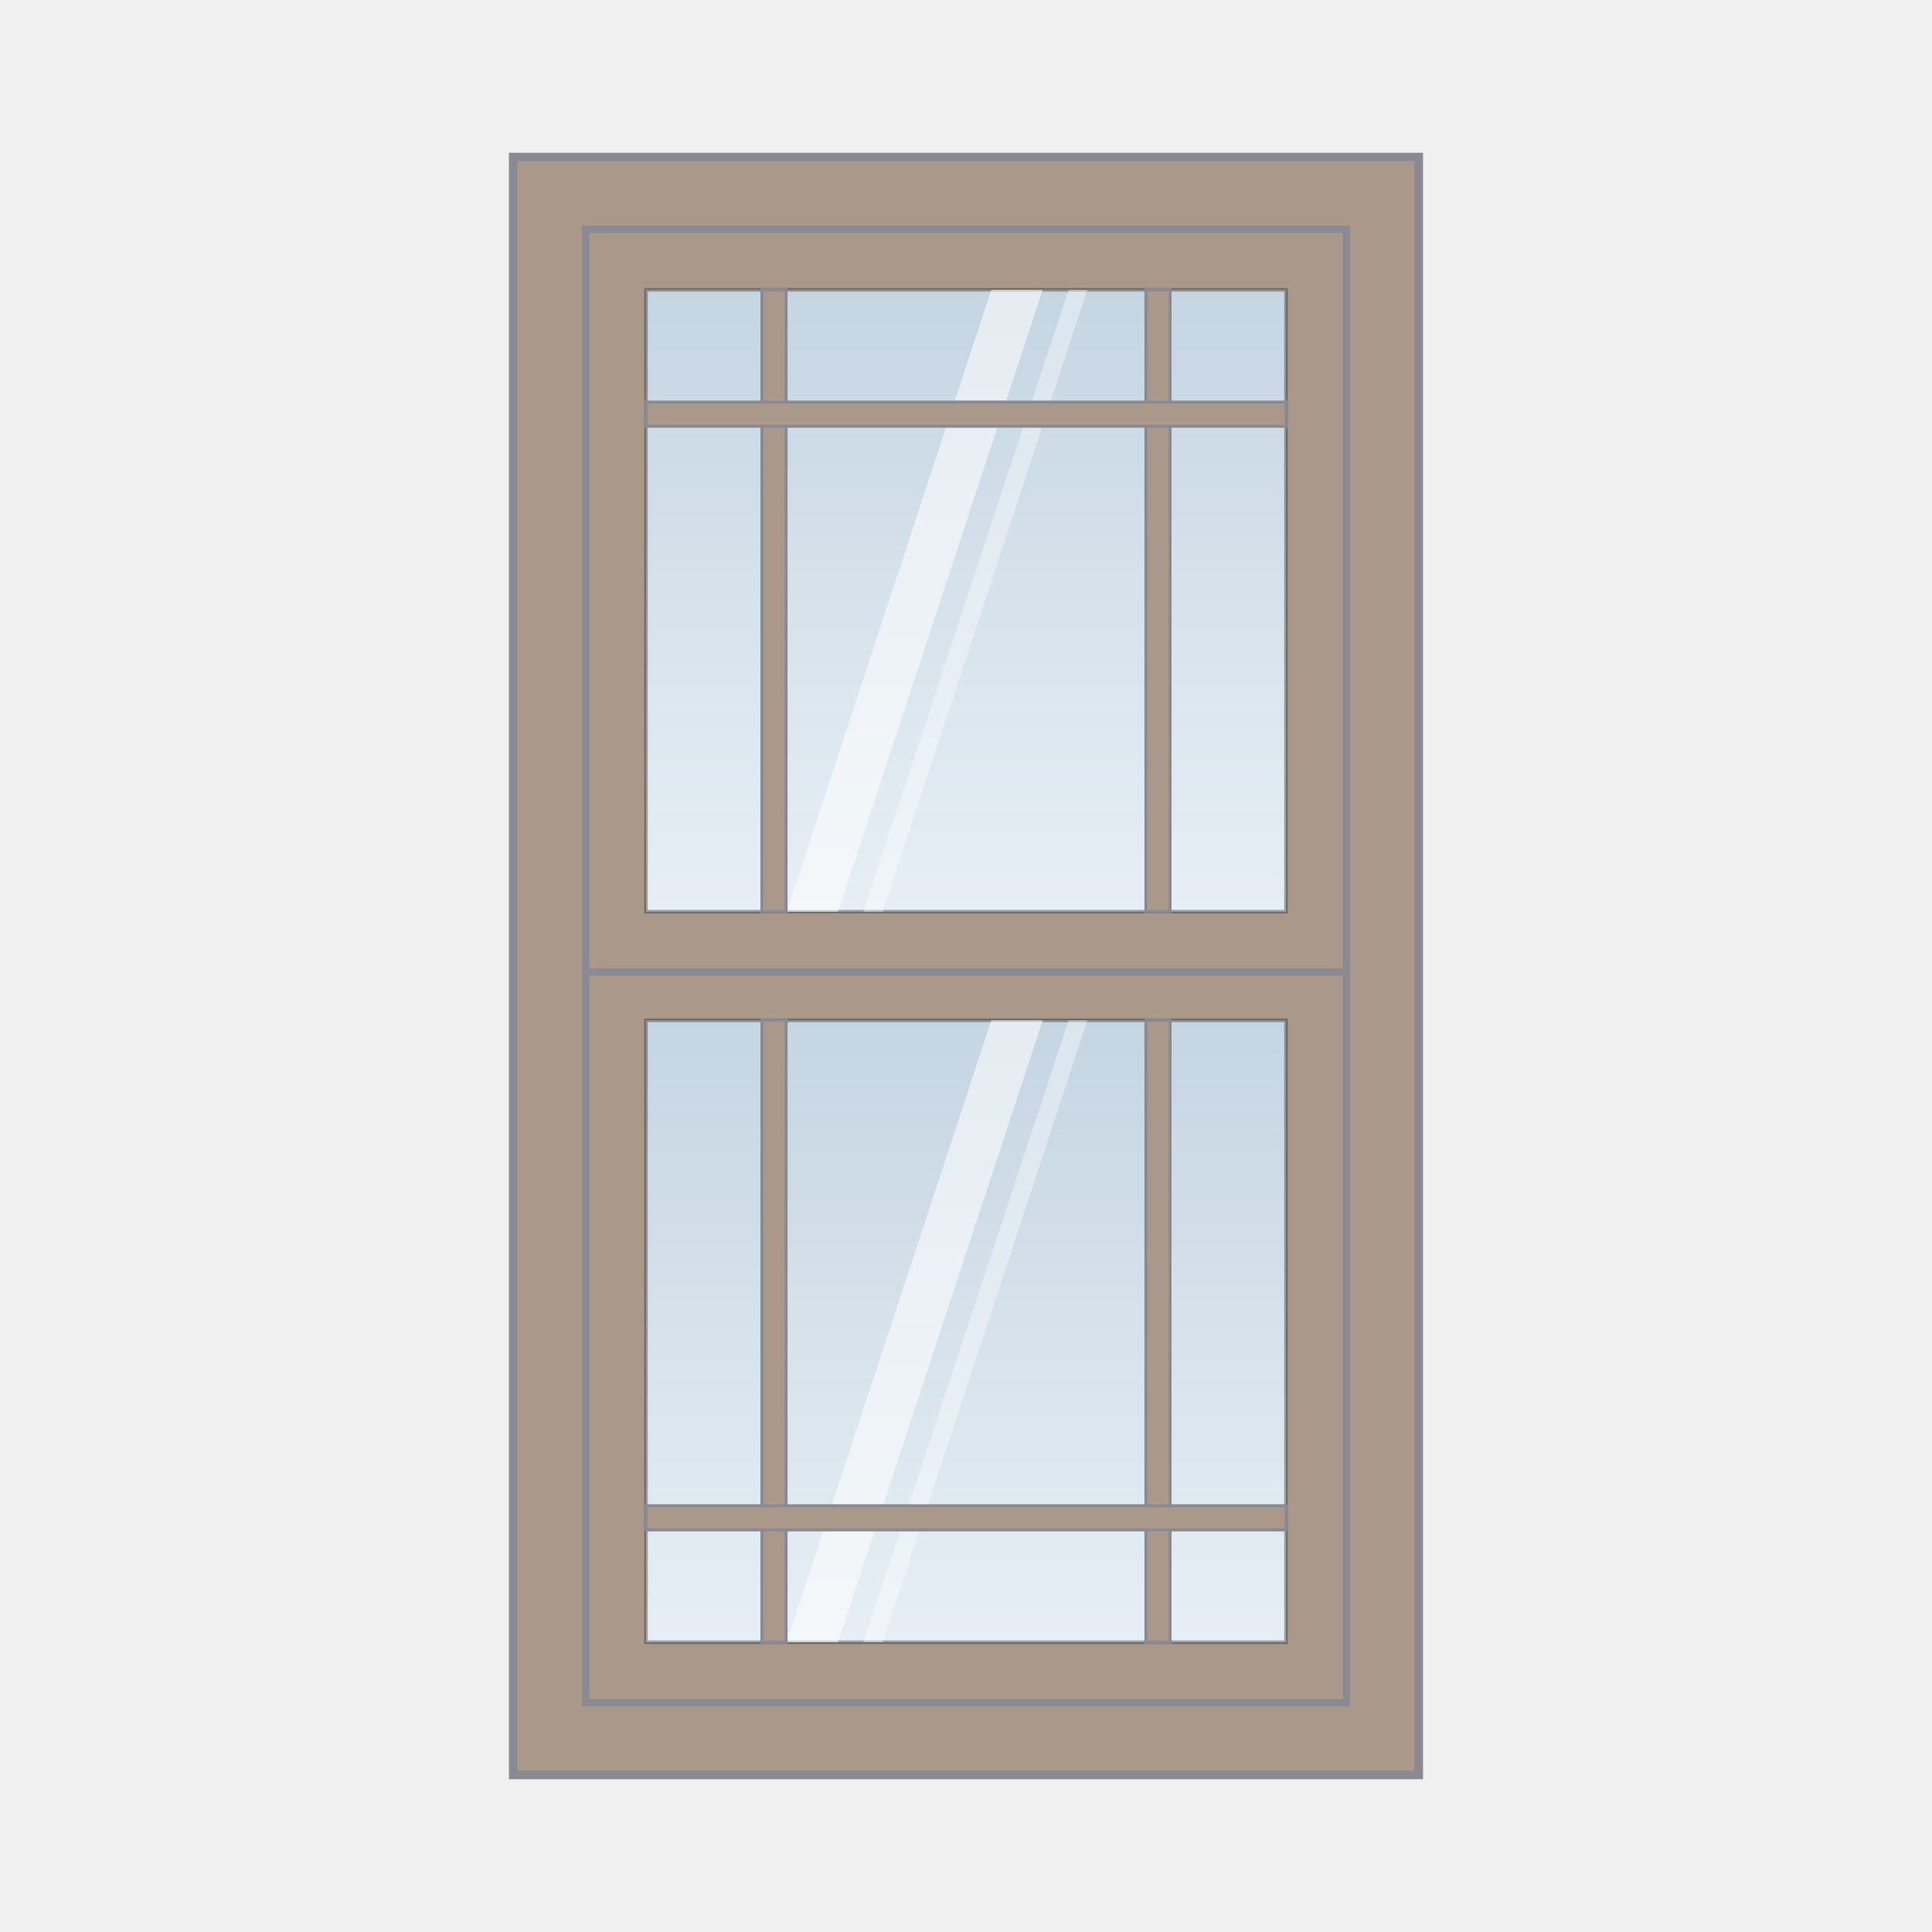
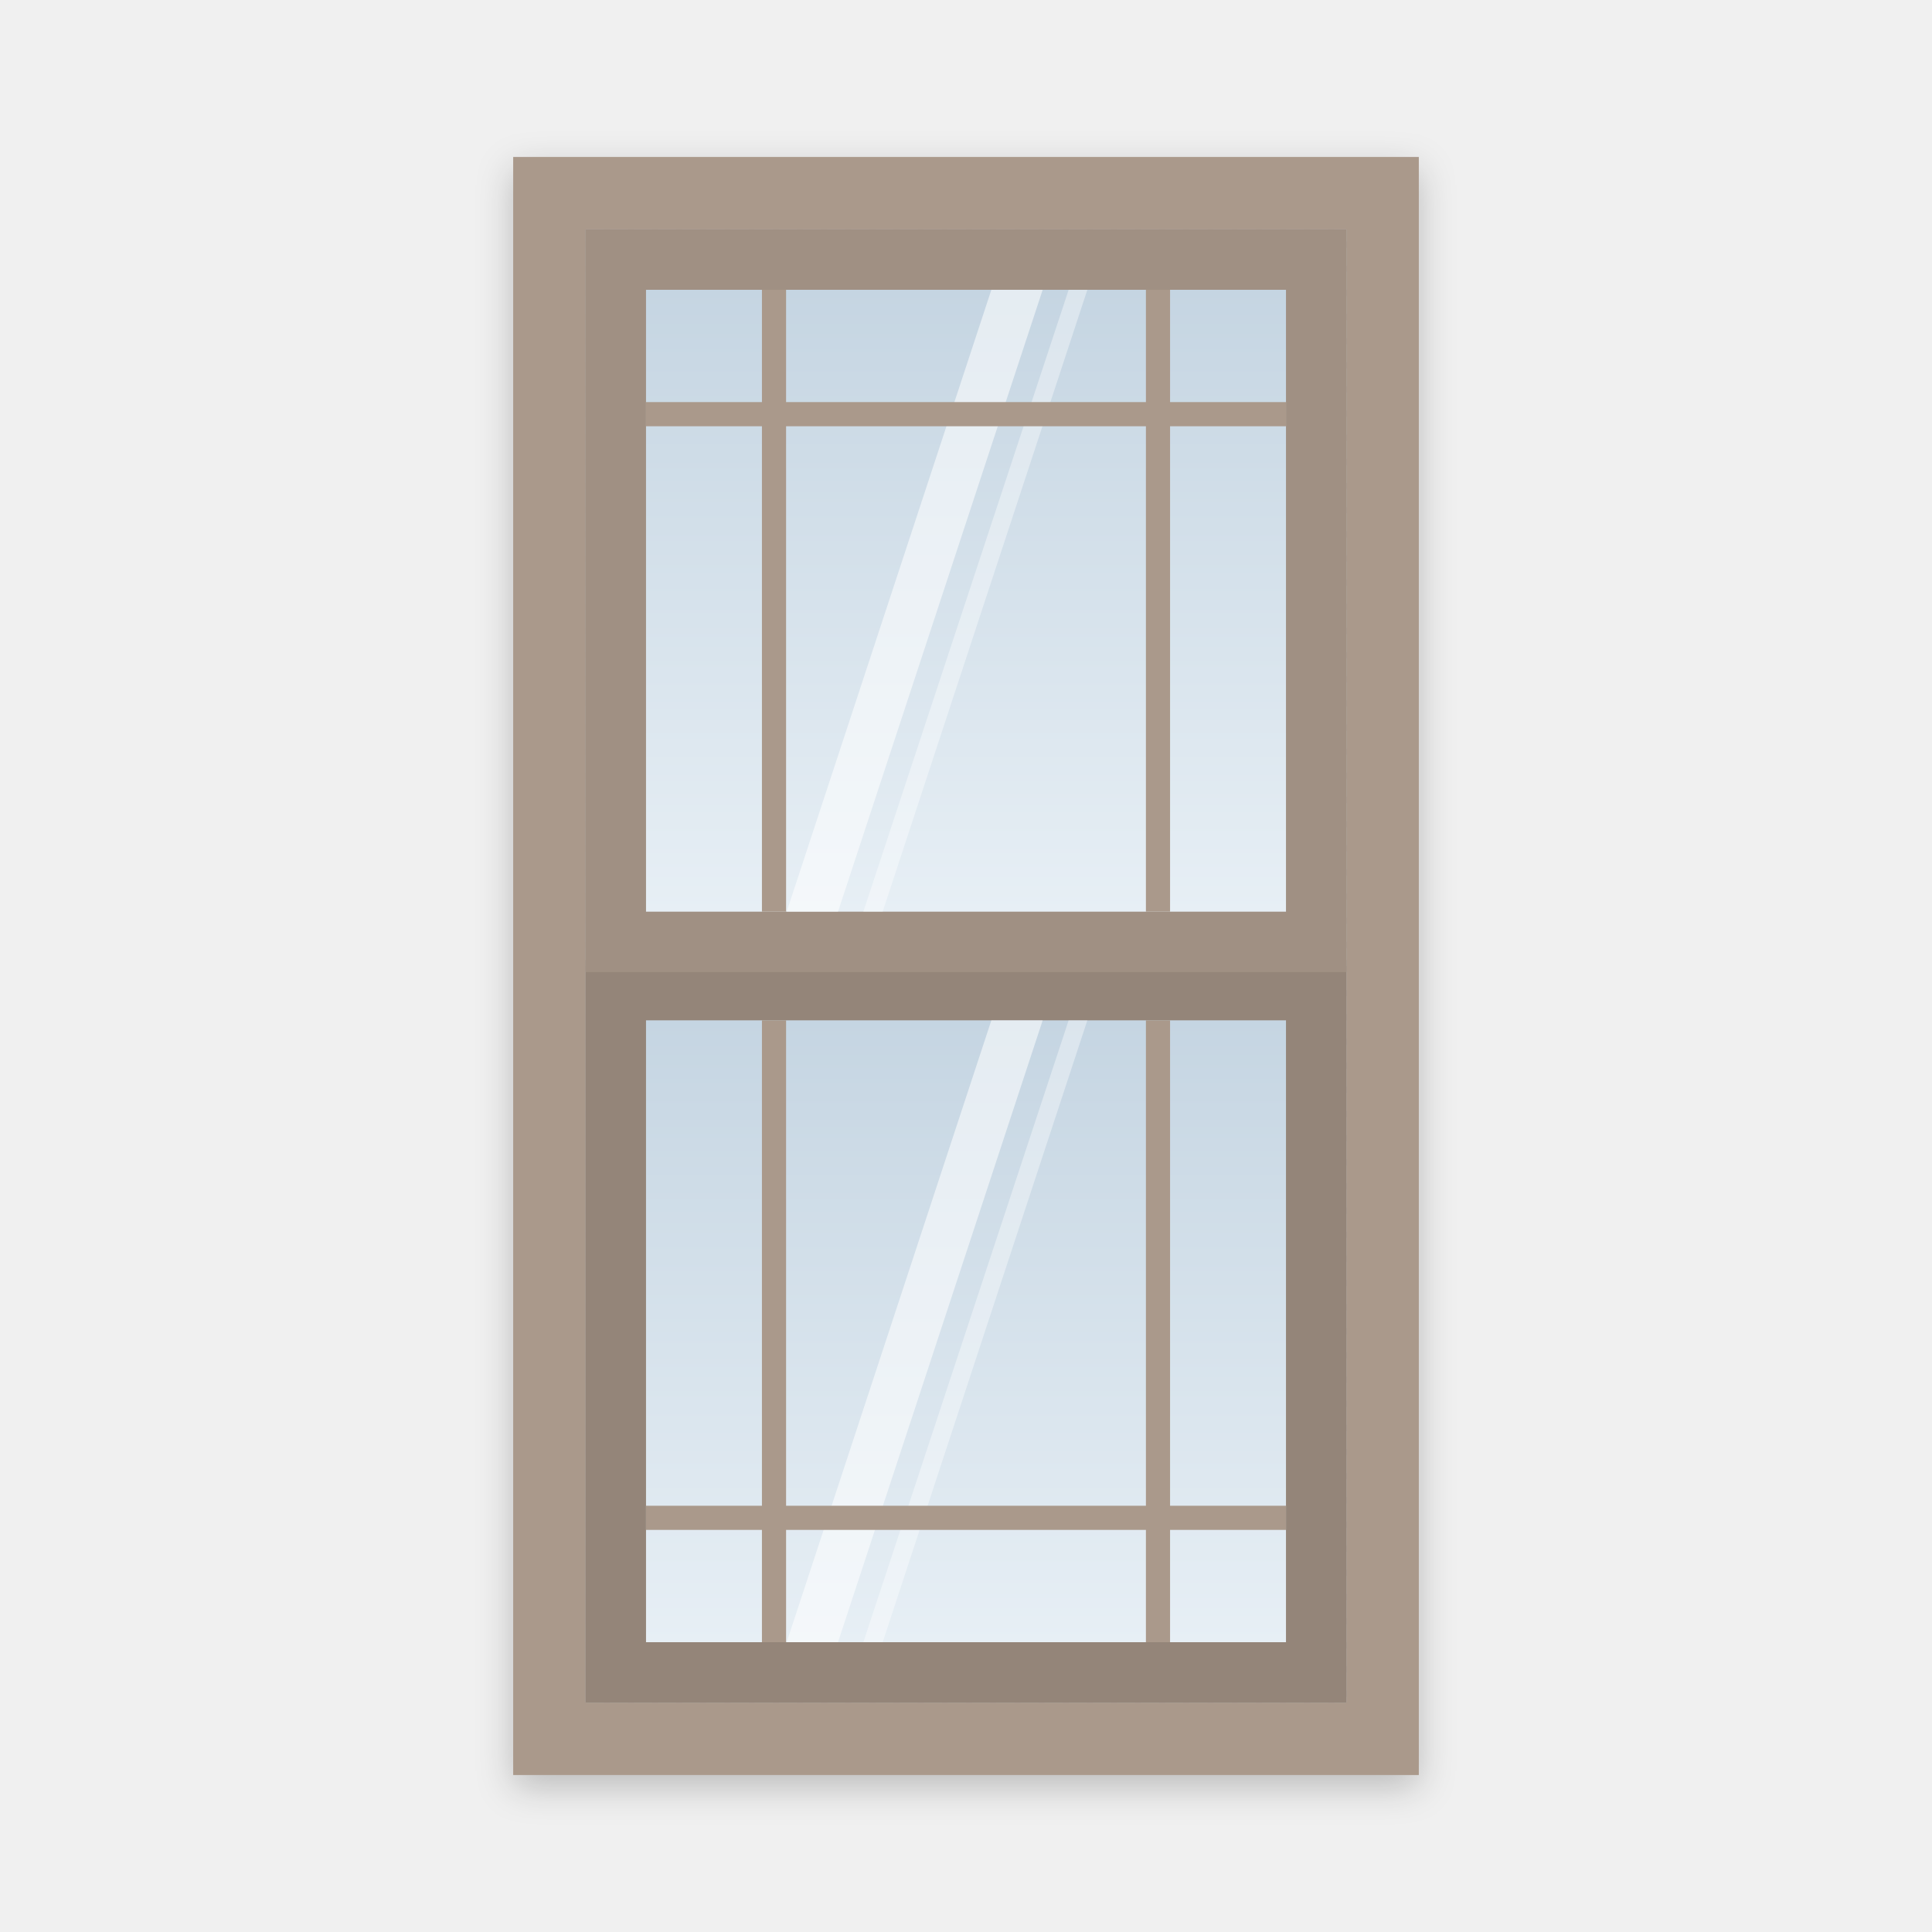
<svg xmlns="http://www.w3.org/2000/svg" viewBox="40.0 40.0 320.0 320.0" width="600" height="600" role="img">
  <defs>
    <linearGradient id="gl" x1="0" y1="0" x2="0" y2="1">
      <stop offset="0" stop-color="#C5D5E2" />
      <stop offset="1" stop-color="#E7EFF5" />
    </linearGradient>
    <pattern id="mesh" width="4" height="4" patternUnits="userSpaceOnUse">
      <rect width="4" height="4" fill="#B9C2CA" />
      <path d="M0 .5H4M.5 0V4" stroke="#19191D" stroke-opacity=".12" stroke-width="1" />
    </pattern>
    <pattern id="pine" width="14" height="14" patternUnits="userSpaceOnUse">
      <rect width="14" height="14" fill="#DFC195" />
      <path d="M3 0V14M9.5 0V14" stroke="#8C6030" stroke-opacity=".13" stroke-width="1" />
      <path d="M6 0V14" stroke="#FFFFFF" stroke-opacity=".12" stroke-width="1.4" />
    </pattern>
+     <filter id="sh" x="-20%" y="-20%" width="140%" height="140%">
+       <feDropShadow dx="0" dy="2" stdDeviation="3" flood-color="#000" flood-opacity=".22" />
+     </filter>
    <linearGradient id="shine" x1="0" y1="0" x2="1" y2="0">
      <stop offset="0" stop-color="#fff" stop-opacity="0" />
      <stop offset=".5" stop-color="#fff" stop-opacity=".75" />
      <stop offset="1" stop-color="#fff" stop-opacity="0" />
    </linearGradient>
  </defs>
-   <rect x="125.0" y="66.0" width="150.0" height="268.0" fill="#AA998B" stroke="#8A8A94" stroke-width="1.4" />
-   <rect x="137.0" y="78.0" width="126.0" height="244.0" fill="url(#mesh)" stroke="#19191D" stroke-width="0.5" />
+   <rect x="125.0" y="66.0" width="150.0" height="268.0" fill="#AA998B" filter="url(#sh)" />
+   <rect x="137.0" y="78.0" width="126.0" height="244.0" fill="url(#mesh)" />
  <g>
-     <polygon points="137.0,199.0 263.0,199.0 263.0,322.0 137.0,322.0" fill="#AA998B" stroke="#8A8A94" stroke-width="1.2" />
-     <polygon points="147.0,209.0 253.0,209.0 253.0,312.0 147.0,312.0" fill="url(#gl)" stroke="#19191D" stroke-width="0.6" stroke-opacity=".35" />
+     <polygon points="137.0,199.0 263.0,199.0 263.0,322.0 137.0,322.0" fill="#AA998B" />
+     <polygon points="137.0,199.0 263.0,199.0 263.0,322.0 137.0,322.0" fill="#000000" fill-opacity="0.130" />
+     <polygon points="147.0,209.0 253.0,209.0 253.0,312.0 147.0,312.0" fill="url(#gl)" />
    <polygon points="170.3,312.0 178.8,312.0 212.7,209.0 204.2,209.0" fill="#fff" fill-opacity="0.55" />
    <polygon points="183.0,312.0 186.2,312.0 220.1,209.0 217.0,209.0" fill="#fff" fill-opacity="0.38" />
-     <polygon points="166.2,209.0 170.2,209.0 170.2,312.0 166.2,312.0" fill="#AA998B" stroke="#8A8A94" stroke-width="0.5" />
-     <polygon points="229.8,209.0 233.8,209.0 233.8,312.0 229.8,312.0" fill="#AA998B" stroke="#8A8A94" stroke-width="0.5" />
-     <polygon points="147.0,289.4 253.0,289.4 253.0,293.4 147.0,293.4" fill="#AA998B" stroke="#8A8A94" stroke-width="0.5" />
+     <polygon points="166.2,209.0 170.2,209.0 170.2,312.0 166.2,312.0" fill="#AA998B" />
+     <polygon points="229.8,209.0 233.8,209.0 233.8,312.0 229.8,312.0" fill="#AA998B" />
+     <polygon points="147.0,289.4 253.0,289.4 253.0,293.4 147.0,293.4" fill="#AA998B" />
  </g>
-   <polygon points="137.0,78.0 263.0,78.0 263.0,201.0 137.0,201.0" fill="#AA998B" stroke="#8A8A94" stroke-width="1.2" />
-   <polygon points="147.0,88.0 253.0,88.0 253.0,191.0 147.0,191.0" fill="url(#gl)" stroke="#19191D" stroke-width="0.6" stroke-opacity=".35" />
+   <polygon points="137.0,78.0 263.0,78.0 263.0,201.0 137.0,201.0" fill="#AA998B" />
+   <polygon points="137.0,78.0 263.0,78.0 263.0,201.0 137.0,201.0" fill="#000000" fill-opacity="0.060" />
+   <polygon points="147.0,88.0 253.0,88.0 253.0,191.0 147.0,191.0" fill="url(#gl)" />
  <polygon points="170.3,191.0 178.8,191.0 212.7,88.0 204.2,88.0" fill="#fff" fill-opacity="0.55" />
  <polygon points="183.0,191.0 186.2,191.0 220.1,88.0 217.0,88.0" fill="#fff" fill-opacity="0.38" />
-   <polygon points="166.2,88.0 170.2,88.0 170.2,191.0 166.2,191.0" fill="#AA998B" stroke="#8A8A94" stroke-width="0.5" />
-   <polygon points="229.8,88.0 233.8,88.0 233.8,191.0 229.8,191.0" fill="#AA998B" stroke="#8A8A94" stroke-width="0.5" />
-   <polygon points="147.0,106.6 253.0,106.6 253.0,110.6 147.0,110.6" fill="#AA998B" stroke="#8A8A94" stroke-width="0.5" />
+   <polygon points="166.2,88.0 170.2,88.0 170.2,191.0 166.2,191.0" fill="#AA998B" />
+   <polygon points="229.8,88.0 233.8,88.0 233.8,191.0 229.8,191.0" fill="#AA998B" />
+   <polygon points="147.0,106.6 253.0,106.6 253.0,110.6 147.0,110.6" fill="#AA998B" />
</svg>
